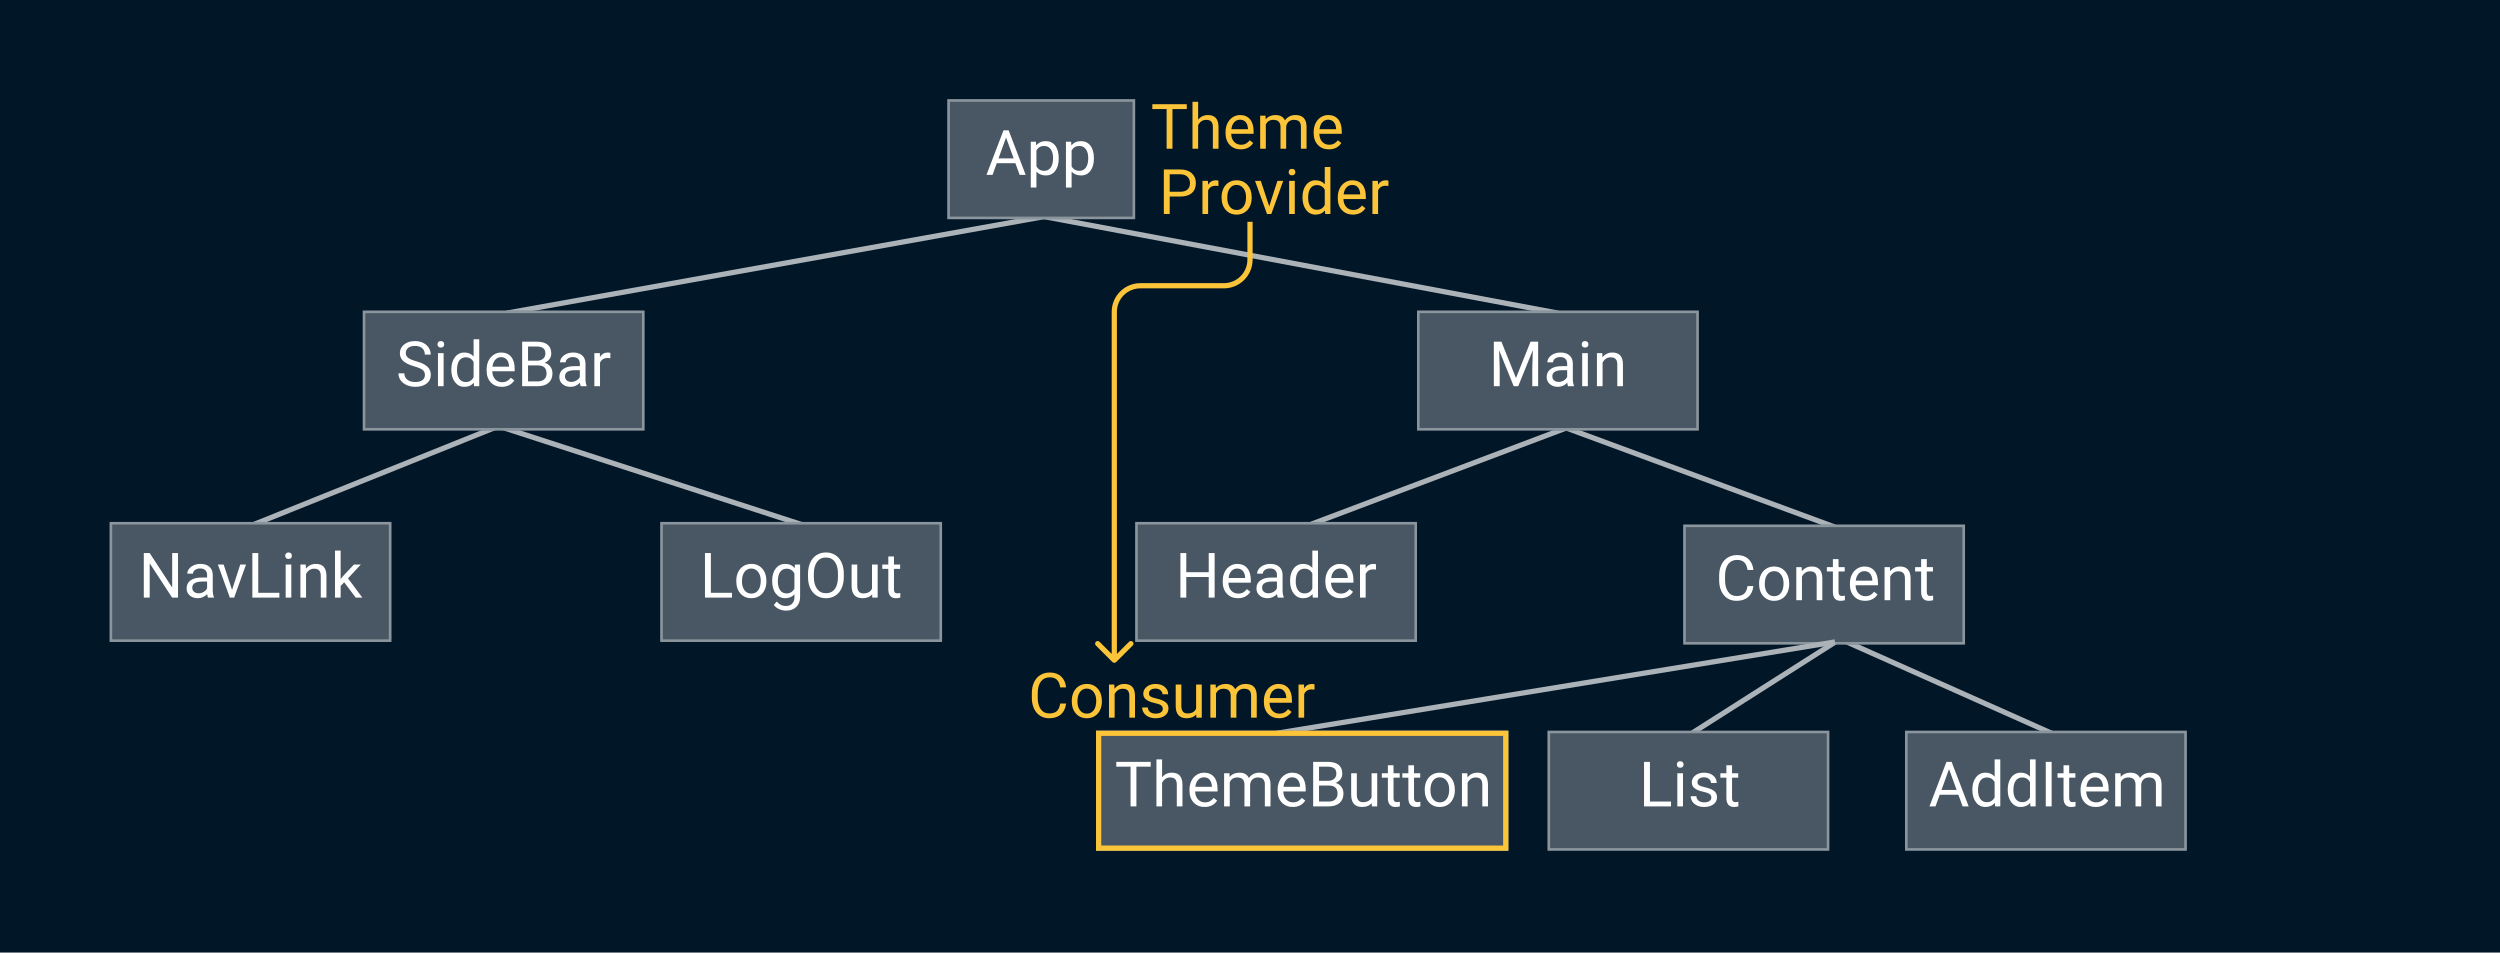
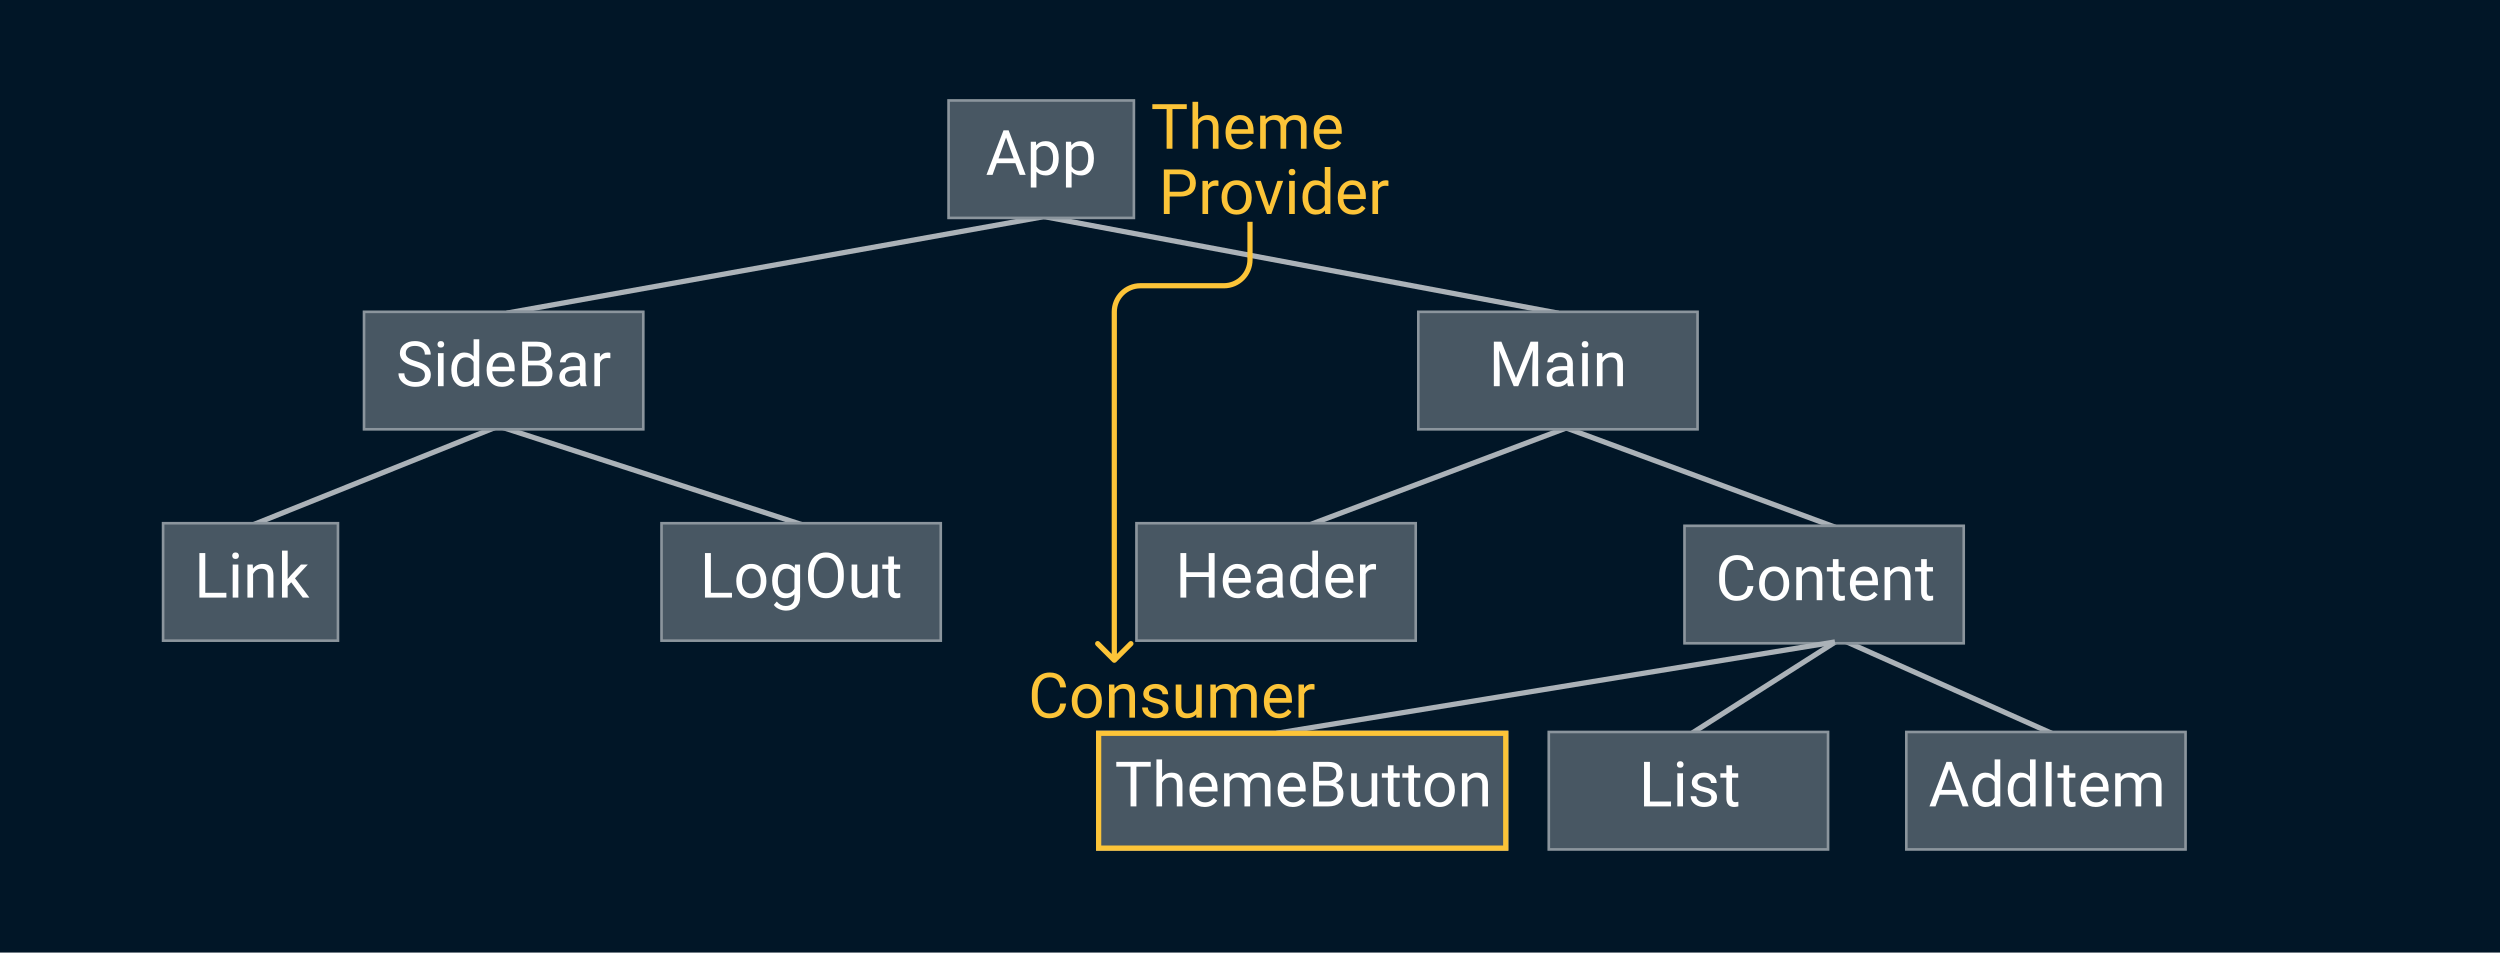
<svg xmlns="http://www.w3.org/2000/svg" width="958" height="365" viewBox="0 0 958 365" fill="none">
  <g clip-path="url(#clip0)">
    <rect width="958" height="365" fill="#011627" />
    <line x1="400.185" y1="83.017" x2="597.185" y2="120.017" stroke="#ABB2B8" stroke-width="2" />
    <line x1="400.177" y1="82.984" x2="194.177" y2="119.984" stroke="#ABB2B8" stroke-width="2" />
    <path d="M190.5 163.5L97.361 200.933" stroke="#ABB2B8" stroke-width="2" />
    <line x1="190.309" y1="163.049" x2="307.309" y2="201.049" stroke="#ABB2B8" stroke-width="2" />
    <line x1="600.353" y1="163.936" x2="441.353" y2="223.936" stroke="#ABB2B8" stroke-width="2" />
    <line x1="600.346" y1="164.062" x2="703.346" y2="202.062" stroke="#ABB2B8" stroke-width="2" />
    <line x1="703.537" y1="245.844" x2="648.537" y2="280.844" stroke="#ABB2B8" stroke-width="2" />
    <line x1="703.407" y1="244.087" x2="786.407" y2="281.087" stroke="#ABB2B8" stroke-width="2" />
    <path d="M363 38H435V84H363V38Z" fill="#485763" />
    <path d="M363.5 38.5H434.5V83.5H363.5V38.5Z" stroke="white" stroke-opacity="0.37" />
    <path d="M389.098 62.547H381.949L380.344 67H378.023L384.539 49.938H386.508L393.035 67H390.727L389.098 62.547ZM382.629 60.695H388.43L385.523 52.715L382.629 60.695ZM405.703 60.801C405.703 62.73 405.262 64.285 404.379 65.465C403.496 66.644 402.301 67.234 400.793 67.234C399.254 67.234 398.043 66.746 397.16 65.769V71.875H394.992V54.32H396.973L397.078 55.727C397.961 54.633 399.188 54.086 400.758 54.086C402.281 54.086 403.484 54.66 404.367 55.809C405.258 56.957 405.703 58.555 405.703 60.602V60.801ZM403.535 60.555C403.535 59.125 403.23 57.996 402.621 57.168C402.012 56.34 401.176 55.926 400.113 55.926C398.801 55.926 397.816 56.508 397.16 57.672V63.73C397.809 64.887 398.801 65.465 400.137 65.465C401.176 65.465 402 65.055 402.609 64.234C403.227 63.406 403.535 62.18 403.535 60.555ZM419.18 60.801C419.18 62.73 418.738 64.285 417.855 65.465C416.973 66.644 415.777 67.234 414.27 67.234C412.73 67.234 411.52 66.746 410.637 65.769V71.875H408.469V54.32H410.449L410.555 55.727C411.438 54.633 412.664 54.086 414.234 54.086C415.758 54.086 416.961 54.66 417.844 55.809C418.734 56.957 419.18 58.555 419.18 60.602V60.801ZM417.012 60.555C417.012 59.125 416.707 57.996 416.098 57.168C415.488 56.34 414.652 55.926 413.59 55.926C412.277 55.926 411.293 56.508 410.637 57.672V63.73C411.285 64.887 412.277 65.465 413.613 65.465C414.652 65.465 415.477 65.055 416.086 64.234C416.703 63.406 417.012 62.18 417.012 60.555Z" fill="white" />
    <path d="M139 119H247V165H139V119Z" fill="#485763" />
    <path d="M139.5 119.5H246.5V164.5H139.5V119.5Z" stroke="white" stroke-opacity="0.37" />
    <path d="M158.758 140.395C156.828 139.84 155.422 139.16 154.539 138.355C153.664 137.543 153.227 136.543 153.227 135.355C153.227 134.012 153.762 132.902 154.832 132.027C155.91 131.145 157.309 130.703 159.027 130.703C160.199 130.703 161.242 130.93 162.156 131.383C163.078 131.836 163.789 132.461 164.289 133.258C164.797 134.055 165.051 134.926 165.051 135.871H162.789C162.789 134.84 162.461 134.031 161.805 133.445C161.148 132.852 160.223 132.555 159.027 132.555C157.918 132.555 157.051 132.801 156.426 133.293C155.809 133.777 155.5 134.453 155.5 135.32C155.5 136.016 155.793 136.605 156.379 137.09C156.973 137.566 157.977 138.004 159.391 138.402C160.812 138.801 161.922 139.242 162.719 139.727C163.523 140.203 164.117 140.762 164.5 141.402C164.891 142.043 165.086 142.797 165.086 143.664C165.086 145.047 164.547 146.156 163.469 146.992C162.391 147.82 160.949 148.234 159.145 148.234C157.973 148.234 156.879 148.012 155.863 147.566C154.848 147.113 154.062 146.496 153.508 145.715C152.961 144.934 152.688 144.047 152.688 143.055H154.949C154.949 144.086 155.328 144.902 156.086 145.504C156.852 146.098 157.871 146.395 159.145 146.395C160.332 146.395 161.242 146.152 161.875 145.668C162.508 145.184 162.824 144.523 162.824 143.688C162.824 142.852 162.531 142.207 161.945 141.754C161.359 141.293 160.297 140.84 158.758 140.395ZM169.996 148H167.828V135.32H169.996V148ZM167.652 131.957C167.652 131.605 167.758 131.309 167.969 131.066C168.188 130.824 168.508 130.703 168.93 130.703C169.352 130.703 169.672 130.824 169.891 131.066C170.109 131.309 170.219 131.605 170.219 131.957C170.219 132.309 170.109 132.602 169.891 132.836C169.672 133.07 169.352 133.188 168.93 133.188C168.508 133.188 168.188 133.07 167.969 132.836C167.758 132.602 167.652 132.309 167.652 131.957ZM172.949 141.555C172.949 139.609 173.41 138.047 174.332 136.867C175.254 135.68 176.461 135.086 177.953 135.086C179.438 135.086 180.613 135.594 181.48 136.609V130H183.648V148H181.656L181.551 146.641C180.684 147.703 179.477 148.234 177.93 148.234C176.461 148.234 175.262 147.633 174.332 146.43C173.41 145.227 172.949 143.656 172.949 141.719V141.555ZM175.117 141.801C175.117 143.238 175.414 144.363 176.008 145.176C176.602 145.988 177.422 146.395 178.469 146.395C179.844 146.395 180.848 145.777 181.48 144.543V138.719C180.832 137.523 179.836 136.926 178.492 136.926C177.43 136.926 176.602 137.336 176.008 138.156C175.414 138.977 175.117 140.191 175.117 141.801ZM192.285 148.234C190.566 148.234 189.168 147.672 188.09 146.547C187.012 145.414 186.473 143.902 186.473 142.012V141.613C186.473 140.355 186.711 139.234 187.188 138.25C187.672 137.258 188.344 136.484 189.203 135.93C190.07 135.367 191.008 135.086 192.016 135.086C193.664 135.086 194.945 135.629 195.859 136.715C196.773 137.801 197.23 139.355 197.23 141.379V142.281H188.641C188.672 143.531 189.035 144.543 189.73 145.316C190.434 146.082 191.324 146.465 192.402 146.465C193.168 146.465 193.816 146.309 194.348 145.996C194.879 145.684 195.344 145.27 195.742 144.754L197.066 145.785C196.004 147.418 194.41 148.234 192.285 148.234ZM192.016 136.867C191.141 136.867 190.406 137.188 189.812 137.828C189.219 138.461 188.852 139.352 188.711 140.5H195.062V140.336C195 139.234 194.703 138.383 194.172 137.781C193.641 137.172 192.922 136.867 192.016 136.867ZM200.09 148V130.938H205.668C207.52 130.938 208.91 131.32 209.84 132.086C210.777 132.852 211.246 133.984 211.246 135.484C211.246 136.281 211.02 136.988 210.566 137.605C210.113 138.215 209.496 138.688 208.715 139.023C209.637 139.281 210.363 139.773 210.895 140.5C211.434 141.219 211.703 142.078 211.703 143.078C211.703 144.609 211.207 145.812 210.215 146.688C209.223 147.562 207.82 148 206.008 148H200.09ZM202.34 140.02V146.16H206.055C207.102 146.16 207.926 145.891 208.527 145.352C209.137 144.805 209.441 144.055 209.441 143.102C209.441 141.047 208.324 140.02 206.09 140.02H202.34ZM202.34 138.215H205.738C206.723 138.215 207.508 137.969 208.094 137.477C208.688 136.984 208.984 136.316 208.984 135.473C208.984 134.535 208.711 133.855 208.164 133.434C207.617 133.004 206.785 132.789 205.668 132.789H202.34V138.215ZM222.531 148C222.406 147.75 222.305 147.305 222.227 146.664C221.219 147.711 220.016 148.234 218.617 148.234C217.367 148.234 216.34 147.883 215.535 147.18C214.738 146.469 214.34 145.57 214.34 144.484C214.34 143.164 214.84 142.141 215.84 141.414C216.848 140.68 218.262 140.312 220.082 140.312H222.191V139.316C222.191 138.559 221.965 137.957 221.512 137.512C221.059 137.059 220.391 136.832 219.508 136.832C218.734 136.832 218.086 137.027 217.562 137.418C217.039 137.809 216.777 138.281 216.777 138.836H214.598C214.598 138.203 214.82 137.594 215.266 137.008C215.719 136.414 216.328 135.945 217.094 135.602C217.867 135.258 218.715 135.086 219.637 135.086C221.098 135.086 222.242 135.453 223.07 136.188C223.898 136.914 224.328 137.918 224.359 139.199V145.035C224.359 146.199 224.508 147.125 224.805 147.812V148H222.531ZM218.934 146.348C219.613 146.348 220.258 146.172 220.867 145.82C221.477 145.469 221.918 145.012 222.191 144.449V141.848H220.492C217.836 141.848 216.508 142.625 216.508 144.18C216.508 144.859 216.734 145.391 217.188 145.773C217.641 146.156 218.223 146.348 218.934 146.348ZM233.887 137.266C233.559 137.211 233.203 137.184 232.82 137.184C231.398 137.184 230.434 137.789 229.926 139V148H227.758V135.32H229.867L229.902 136.785C230.613 135.652 231.621 135.086 232.926 135.086C233.348 135.086 233.668 135.141 233.887 135.25V137.266Z" fill="white" />
    <path d="M543 119H651V165H543V119Z" fill="#485763" />
    <path d="M543.5 119.5H650.5V164.5H543.5V119.5Z" stroke="white" stroke-opacity="0.37" />
    <path d="M575.344 130.938L580.922 144.859L586.5 130.938H589.418V148H587.168V141.355L587.379 134.184L581.777 148H580.055L574.465 134.219L574.688 141.355V148H572.438V130.938H575.344ZM600.879 148C600.754 147.75 600.652 147.305 600.574 146.664C599.566 147.711 598.363 148.234 596.965 148.234C595.715 148.234 594.688 147.883 593.883 147.18C593.086 146.469 592.688 145.57 592.688 144.484C592.688 143.164 593.188 142.141 594.188 141.414C595.195 140.68 596.609 140.312 598.43 140.312H600.539V139.316C600.539 138.559 600.312 137.957 599.859 137.512C599.406 137.059 598.738 136.832 597.855 136.832C597.082 136.832 596.434 137.027 595.91 137.418C595.387 137.809 595.125 138.281 595.125 138.836H592.945C592.945 138.203 593.168 137.594 593.613 137.008C594.066 136.414 594.676 135.945 595.441 135.602C596.215 135.258 597.062 135.086 597.984 135.086C599.445 135.086 600.59 135.453 601.418 136.188C602.246 136.914 602.676 137.918 602.707 139.199V145.035C602.707 146.199 602.855 147.125 603.152 147.812V148H600.879ZM597.281 146.348C597.961 146.348 598.605 146.172 599.215 145.82C599.824 145.469 600.266 145.012 600.539 144.449V141.848H598.84C596.184 141.848 594.855 142.625 594.855 144.18C594.855 144.859 595.082 145.391 595.535 145.773C595.988 146.156 596.57 146.348 597.281 146.348ZM608.461 148H606.293V135.32H608.461V148ZM606.117 131.957C606.117 131.605 606.223 131.309 606.434 131.066C606.652 130.824 606.973 130.703 607.395 130.703C607.816 130.703 608.137 130.824 608.355 131.066C608.574 131.309 608.684 131.605 608.684 131.957C608.684 132.309 608.574 132.602 608.355 132.836C608.137 133.07 607.816 133.188 607.395 133.188C606.973 133.188 606.652 133.07 606.434 132.836C606.223 132.602 606.117 132.309 606.117 131.957ZM613.992 135.32L614.062 136.914C615.031 135.695 616.297 135.086 617.859 135.086C620.539 135.086 621.891 136.598 621.914 139.621V148H619.746V139.609C619.738 138.695 619.527 138.02 619.113 137.582C618.707 137.145 618.07 136.926 617.203 136.926C616.5 136.926 615.883 137.113 615.352 137.488C614.82 137.863 614.406 138.355 614.109 138.965V148H611.941V135.32H613.992Z" fill="white" />
-     <path d="M42 200H150V246H42V200Z" fill="#485763" />
-     <path d="M42.5 200.5H149.5V245.5H42.5V200.5Z" stroke="white" stroke-opacity="0.37" />
-     <path d="M68.215 229H65.953L57.363 215.852V229H55.102V211.938H57.363L65.977 225.145V211.938H68.215V229ZM79.699 229C79.574 228.75 79.473 228.305 79.394 227.664C78.387 228.711 77.184 229.234 75.785 229.234C74.535 229.234 73.508 228.883 72.703 228.18C71.906 227.469 71.508 226.57 71.508 225.484C71.508 224.164 72.008 223.141 73.008 222.414C74.016 221.68 75.43 221.312 77.25 221.312H79.359V220.316C79.359 219.559 79.133 218.957 78.68 218.512C78.227 218.059 77.559 217.832 76.676 217.832C75.902 217.832 75.254 218.027 74.731 218.418C74.207 218.809 73.945 219.281 73.945 219.836H71.766C71.766 219.203 71.988 218.594 72.434 218.008C72.887 217.414 73.496 216.945 74.262 216.602C75.035 216.258 75.883 216.086 76.805 216.086C78.266 216.086 79.41 216.453 80.238 217.188C81.066 217.914 81.496 218.918 81.527 220.199V226.035C81.527 227.199 81.676 228.125 81.973 228.812V229H79.699ZM76.102 227.348C76.781 227.348 77.426 227.172 78.035 226.82C78.644 226.469 79.086 226.012 79.359 225.449V222.848H77.66C75.004 222.848 73.676 223.625 73.676 225.18C73.676 225.859 73.902 226.391 74.356 226.773C74.809 227.156 75.391 227.348 76.102 227.348ZM88.922 226.059L92.062 216.32H94.277L89.731 229H88.078L83.484 216.32H85.699L88.922 226.059ZM98.965 227.16H107.051V229H96.703V211.938H98.965V227.16ZM111.633 229H109.465V216.32H111.633V229ZM109.289 212.957C109.289 212.605 109.395 212.309 109.605 212.066C109.824 211.824 110.145 211.703 110.566 211.703C110.988 211.703 111.309 211.824 111.527 212.066C111.746 212.309 111.855 212.605 111.855 212.957C111.855 213.309 111.746 213.602 111.527 213.836C111.309 214.07 110.988 214.188 110.566 214.188C110.145 214.188 109.824 214.07 109.605 213.836C109.395 213.602 109.289 213.309 109.289 212.957ZM117.164 216.32L117.234 217.914C118.203 216.695 119.469 216.086 121.031 216.086C123.711 216.086 125.062 217.598 125.086 220.621V229H122.918V220.609C122.91 219.695 122.699 219.02 122.285 218.582C121.879 218.145 121.242 217.926 120.375 217.926C119.672 217.926 119.055 218.113 118.523 218.488C117.992 218.863 117.578 219.355 117.281 219.965V229H115.113V216.32H117.164ZM131.895 223.129L130.535 224.547V229H128.367V211H130.535V221.887L131.695 220.492L135.645 216.32H138.281L133.348 221.617L138.855 229H136.312L131.895 223.129Z" fill="white" />
+     <path d="M62 200H130V246H62V200Z" fill="#485763" />
+     <path d="M62.5 200.5H129.5V245.5H62.5V200.5Z" stroke="white" stroke-opacity="0.37" />
+     <path d="M78.664 227.16H86.75V229H76.402V211.938H78.664V227.16ZM91.332 229H89.164V216.32H91.332V229ZM88.988 212.957C88.988 212.605 89.094 212.309 89.305 212.066C89.523 211.824 89.844 211.703 90.266 211.703C90.688 211.703 91.008 211.824 91.227 212.066C91.445 212.309 91.555 212.605 91.555 212.957C91.555 213.309 91.445 213.602 91.227 213.836C91.008 214.07 90.688 214.188 90.266 214.188C89.844 214.188 89.523 214.07 89.305 213.836C89.094 213.602 88.988 213.309 88.988 212.957ZM96.863 216.32L96.934 217.914C97.902 216.695 99.168 216.086 100.73 216.086C103.41 216.086 104.762 217.598 104.785 220.621V229H102.617V220.609C102.609 219.695 102.398 219.02 101.984 218.582C101.578 218.145 100.941 217.926 100.074 217.926C99.371 217.926 98.754 218.113 98.223 218.488C97.691 218.863 97.277 219.355 96.981 219.965V229H94.812V216.32H96.863ZM111.594 223.129L110.234 224.547V229H108.066V211H110.234V221.887L111.395 220.492L115.344 216.32H117.98L113.047 221.617L118.555 229H116.012L111.594 223.129Z" fill="white" />
    <path d="M253 200H361V246H253V200Z" fill="#485763" />
    <path d="M253.5 200.5H360.5V245.5H253.5V200.5Z" stroke="white" stroke-opacity="0.37" />
    <path d="M272.406 227.16H280.492V229H270.145V211.938H272.406V227.16ZM282.145 222.543C282.145 221.301 282.387 220.184 282.871 219.191C283.363 218.199 284.043 217.434 284.91 216.895C285.785 216.355 286.781 216.086 287.898 216.086C289.625 216.086 291.02 216.684 292.082 217.879C293.152 219.074 293.688 220.664 293.688 222.648V222.801C293.688 224.035 293.449 225.145 292.973 226.129C292.504 227.105 291.828 227.867 290.945 228.414C290.07 228.961 289.062 229.234 287.922 229.234C286.203 229.234 284.809 228.637 283.738 227.441C282.676 226.246 282.145 224.664 282.145 222.695V222.543ZM284.324 222.801C284.324 224.207 284.648 225.336 285.297 226.188C285.953 227.039 286.828 227.465 287.922 227.465C289.023 227.465 289.898 227.035 290.547 226.176C291.195 225.309 291.52 224.098 291.52 222.543C291.52 221.152 291.188 220.027 290.523 219.168C289.867 218.301 288.992 217.867 287.898 217.867C286.828 217.867 285.965 218.293 285.309 219.145C284.652 219.996 284.324 221.215 284.324 222.801ZM295.891 222.555C295.891 220.578 296.348 219.008 297.262 217.844C298.176 216.672 299.387 216.086 300.895 216.086C302.441 216.086 303.648 216.633 304.516 217.727L304.621 216.32H306.602V228.695C306.602 230.336 306.113 231.629 305.137 232.574C304.168 233.52 302.863 233.992 301.223 233.992C300.309 233.992 299.414 233.797 298.539 233.406C297.664 233.016 296.996 232.48 296.535 231.801L297.66 230.5C298.59 231.648 299.727 232.223 301.07 232.223C302.125 232.223 302.945 231.926 303.531 231.332C304.125 230.738 304.422 229.902 304.422 228.824V227.734C303.555 228.734 302.371 229.234 300.871 229.234C299.387 229.234 298.184 228.637 297.262 227.441C296.348 226.246 295.891 224.617 295.891 222.555ZM298.07 222.801C298.07 224.23 298.363 225.355 298.949 226.176C299.535 226.988 300.355 227.395 301.41 227.395C302.777 227.395 303.781 226.773 304.422 225.531V219.742C303.758 218.531 302.762 217.926 301.434 217.926C300.379 217.926 299.555 218.336 298.961 219.156C298.367 219.977 298.07 221.191 298.07 222.801ZM323.348 221.02C323.348 222.691 323.066 224.152 322.504 225.402C321.941 226.645 321.145 227.594 320.113 228.25C319.082 228.906 317.879 229.234 316.504 229.234C315.16 229.234 313.969 228.906 312.93 228.25C311.891 227.586 311.082 226.645 310.504 225.426C309.934 224.199 309.641 222.781 309.625 221.172V219.941C309.625 218.301 309.91 216.852 310.48 215.594C311.051 214.336 311.855 213.375 312.895 212.711C313.941 212.039 315.137 211.703 316.48 211.703C317.848 211.703 319.051 212.035 320.09 212.699C321.137 213.355 321.941 214.312 322.504 215.57C323.066 216.82 323.348 218.277 323.348 219.941V221.02ZM321.109 219.918C321.109 217.895 320.703 216.344 319.891 215.266C319.078 214.18 317.941 213.637 316.48 213.637C315.059 213.637 313.938 214.18 313.117 215.266C312.305 216.344 311.887 217.844 311.863 219.766V221.02C311.863 222.98 312.273 224.523 313.094 225.648C313.922 226.766 315.059 227.324 316.504 227.324C317.957 227.324 319.082 226.797 319.879 225.742C320.676 224.68 321.086 223.16 321.109 221.184V219.918ZM334.211 227.746C333.367 228.738 332.129 229.234 330.496 229.234C329.145 229.234 328.113 228.844 327.402 228.062C326.699 227.273 326.344 226.109 326.336 224.57V216.32H328.504V224.512C328.504 226.434 329.285 227.395 330.848 227.395C332.504 227.395 333.605 226.777 334.152 225.543V216.32H336.32V229H334.258L334.211 227.746ZM342.566 213.25V216.32H344.934V217.996H342.566V225.859C342.566 226.367 342.672 226.75 342.883 227.008C343.094 227.258 343.453 227.383 343.961 227.383C344.211 227.383 344.555 227.336 344.992 227.242V229C344.422 229.156 343.867 229.234 343.328 229.234C342.359 229.234 341.629 228.941 341.137 228.355C340.645 227.77 340.398 226.938 340.398 225.859V217.996H338.09V216.32H340.398V213.25H342.566Z" fill="white" />
    <path d="M435 200H543V246H435V200Z" fill="#485763" />
    <path d="M435.5 200.5H542.5V245.5H435.5V200.5Z" stroke="white" stroke-opacity="0.37" />
    <path d="M465.445 229H463.184V221.113H454.582V229H452.332V211.938H454.582V219.273H463.184V211.938H465.445V229ZM474.363 229.234C472.645 229.234 471.246 228.672 470.168 227.547C469.09 226.414 468.551 224.902 468.551 223.012V222.613C468.551 221.355 468.789 220.234 469.266 219.25C469.75 218.258 470.422 217.484 471.281 216.93C472.148 216.367 473.086 216.086 474.094 216.086C475.742 216.086 477.023 216.629 477.938 217.715C478.852 218.801 479.309 220.355 479.309 222.379V223.281H470.719C470.75 224.531 471.113 225.543 471.809 226.316C472.512 227.082 473.402 227.465 474.48 227.465C475.246 227.465 475.895 227.309 476.426 226.996C476.957 226.684 477.422 226.27 477.82 225.754L479.145 226.785C478.082 228.418 476.488 229.234 474.363 229.234ZM474.094 217.867C473.219 217.867 472.484 218.188 471.891 218.828C471.297 219.461 470.93 220.352 470.789 221.5H477.141V221.336C477.078 220.234 476.781 219.383 476.25 218.781C475.719 218.172 475 217.867 474.094 217.867ZM489.656 229C489.531 228.75 489.43 228.305 489.352 227.664C488.344 228.711 487.141 229.234 485.742 229.234C484.492 229.234 483.465 228.883 482.66 228.18C481.863 227.469 481.465 226.57 481.465 225.484C481.465 224.164 481.965 223.141 482.965 222.414C483.973 221.68 485.387 221.312 487.207 221.312H489.316V220.316C489.316 219.559 489.09 218.957 488.637 218.512C488.184 218.059 487.516 217.832 486.633 217.832C485.859 217.832 485.211 218.027 484.688 218.418C484.164 218.809 483.902 219.281 483.902 219.836H481.723C481.723 219.203 481.945 218.594 482.391 218.008C482.844 217.414 483.453 216.945 484.219 216.602C484.992 216.258 485.84 216.086 486.762 216.086C488.223 216.086 489.367 216.453 490.195 217.188C491.023 217.914 491.453 218.918 491.484 220.199V226.035C491.484 227.199 491.633 228.125 491.93 228.812V229H489.656ZM486.059 227.348C486.738 227.348 487.383 227.172 487.992 226.82C488.602 226.469 489.043 226.012 489.316 225.449V222.848H487.617C484.961 222.848 483.633 223.625 483.633 225.18C483.633 225.859 483.859 226.391 484.312 226.773C484.766 227.156 485.348 227.348 486.059 227.348ZM494.355 222.555C494.355 220.609 494.816 219.047 495.738 217.867C496.66 216.68 497.867 216.086 499.359 216.086C500.844 216.086 502.02 216.594 502.887 217.609V211H505.055V229H503.062L502.957 227.641C502.09 228.703 500.883 229.234 499.336 229.234C497.867 229.234 496.668 228.633 495.738 227.43C494.816 226.227 494.355 224.656 494.355 222.719V222.555ZM496.523 222.801C496.523 224.238 496.82 225.363 497.414 226.176C498.008 226.988 498.828 227.395 499.875 227.395C501.25 227.395 502.254 226.777 502.887 225.543V219.719C502.238 218.523 501.242 217.926 499.898 217.926C498.836 217.926 498.008 218.336 497.414 219.156C496.82 219.977 496.523 221.191 496.523 222.801ZM513.691 229.234C511.973 229.234 510.574 228.672 509.496 227.547C508.418 226.414 507.879 224.902 507.879 223.012V222.613C507.879 221.355 508.117 220.234 508.594 219.25C509.078 218.258 509.75 217.484 510.609 216.93C511.477 216.367 512.414 216.086 513.422 216.086C515.07 216.086 516.352 216.629 517.266 217.715C518.18 218.801 518.637 220.355 518.637 222.379V223.281H510.047C510.078 224.531 510.441 225.543 511.137 226.316C511.84 227.082 512.73 227.465 513.809 227.465C514.574 227.465 515.223 227.309 515.754 226.996C516.285 226.684 516.75 226.27 517.148 225.754L518.473 226.785C517.41 228.418 515.816 229.234 513.691 229.234ZM513.422 217.867C512.547 217.867 511.812 218.188 511.219 218.828C510.625 219.461 510.258 220.352 510.117 221.5H516.469V221.336C516.406 220.234 516.109 219.383 515.578 218.781C515.047 218.172 514.328 217.867 513.422 217.867ZM527.285 218.266C526.957 218.211 526.602 218.184 526.219 218.184C524.797 218.184 523.832 218.789 523.324 220V229H521.156V216.32H523.266L523.301 217.785C524.012 216.652 525.02 216.086 526.324 216.086C526.746 216.086 527.066 216.141 527.285 216.25V218.266Z" fill="white" />
    <path d="M645 201H753V247H645V201Z" fill="#485763" />
    <path d="M645.5 201.5H752.5V246.5H645.5V201.5Z" stroke="white" stroke-opacity="0.37" />
    <path d="M671.914 224.586C671.703 226.391 671.035 227.785 669.91 228.77C668.793 229.746 667.305 230.234 665.445 230.234C663.43 230.234 661.812 229.512 660.594 228.066C659.383 226.621 658.777 224.688 658.777 222.266V220.625C658.777 219.039 659.059 217.645 659.621 216.441C660.191 215.238 660.996 214.316 662.035 213.676C663.074 213.027 664.277 212.703 665.645 212.703C667.457 212.703 668.91 213.211 670.004 214.227C671.098 215.234 671.734 216.633 671.914 218.422H669.652C669.457 217.062 669.031 216.078 668.375 215.469C667.727 214.859 666.816 214.555 665.645 214.555C664.207 214.555 663.078 215.086 662.258 216.148C661.445 217.211 661.039 218.723 661.039 220.684V222.336C661.039 224.188 661.426 225.66 662.199 226.754C662.973 227.848 664.055 228.395 665.445 228.395C666.695 228.395 667.652 228.113 668.316 227.551C668.988 226.98 669.434 225.992 669.652 224.586H671.914ZM674.082 223.543C674.082 222.301 674.324 221.184 674.809 220.191C675.301 219.199 675.98 218.434 676.848 217.895C677.723 217.355 678.719 217.086 679.836 217.086C681.562 217.086 682.957 217.684 684.02 218.879C685.09 220.074 685.625 221.664 685.625 223.648V223.801C685.625 225.035 685.387 226.145 684.91 227.129C684.441 228.105 683.766 228.867 682.883 229.414C682.008 229.961 681 230.234 679.859 230.234C678.141 230.234 676.746 229.637 675.676 228.441C674.613 227.246 674.082 225.664 674.082 223.695V223.543ZM676.262 223.801C676.262 225.207 676.586 226.336 677.234 227.188C677.891 228.039 678.766 228.465 679.859 228.465C680.961 228.465 681.836 228.035 682.484 227.176C683.133 226.309 683.457 225.098 683.457 223.543C683.457 222.152 683.125 221.027 682.461 220.168C681.805 219.301 680.93 218.867 679.836 218.867C678.766 218.867 677.902 219.293 677.246 220.145C676.59 220.996 676.262 222.215 676.262 223.801ZM690.395 217.32L690.465 218.914C691.434 217.695 692.699 217.086 694.262 217.086C696.941 217.086 698.293 218.598 698.316 221.621V230H696.148V221.609C696.141 220.695 695.93 220.02 695.516 219.582C695.109 219.145 694.473 218.926 693.605 218.926C692.902 218.926 692.285 219.113 691.754 219.488C691.223 219.863 690.809 220.355 690.512 220.965V230H688.344V217.32H690.395ZM704.527 214.25V217.32H706.895V218.996H704.527V226.859C704.527 227.367 704.633 227.75 704.844 228.008C705.055 228.258 705.414 228.383 705.922 228.383C706.172 228.383 706.516 228.336 706.953 228.242V230C706.383 230.156 705.828 230.234 705.289 230.234C704.32 230.234 703.59 229.941 703.098 229.355C702.605 228.77 702.359 227.938 702.359 226.859V218.996H700.051V217.32H702.359V214.25H704.527ZM714.699 230.234C712.98 230.234 711.582 229.672 710.504 228.547C709.426 227.414 708.887 225.902 708.887 224.012V223.613C708.887 222.355 709.125 221.234 709.602 220.25C710.086 219.258 710.758 218.484 711.617 217.93C712.484 217.367 713.422 217.086 714.43 217.086C716.078 217.086 717.359 217.629 718.273 218.715C719.188 219.801 719.645 221.355 719.645 223.379V224.281H711.055C711.086 225.531 711.449 226.543 712.145 227.316C712.848 228.082 713.738 228.465 714.816 228.465C715.582 228.465 716.23 228.309 716.762 227.996C717.293 227.684 717.758 227.27 718.156 226.754L719.48 227.785C718.418 229.418 716.824 230.234 714.699 230.234ZM714.43 218.867C713.555 218.867 712.82 219.188 712.227 219.828C711.633 220.461 711.266 221.352 711.125 222.5H717.477V222.336C717.414 221.234 717.117 220.383 716.586 219.781C716.055 219.172 715.336 218.867 714.43 218.867ZM724.215 217.32L724.285 218.914C725.254 217.695 726.52 217.086 728.082 217.086C730.762 217.086 732.113 218.598 732.137 221.621V230H729.969V221.609C729.961 220.695 729.75 220.02 729.336 219.582C728.93 219.145 728.293 218.926 727.426 218.926C726.723 218.926 726.105 219.113 725.574 219.488C725.043 219.863 724.629 220.355 724.332 220.965V230H722.164V217.32H724.215ZM738.348 214.25V217.32H740.715V218.996H738.348V226.859C738.348 227.367 738.453 227.75 738.664 228.008C738.875 228.258 739.234 228.383 739.742 228.383C739.992 228.383 740.336 228.336 740.773 228.242V230C740.203 230.156 739.648 230.234 739.109 230.234C738.141 230.234 737.41 229.941 736.918 229.355C736.426 228.77 736.18 227.938 736.18 226.859V218.996H733.871V217.32H736.18V214.25H738.348Z" fill="white" />
    <path d="M593 280H701V326H593V280Z" fill="#485763" />
    <path d="M593.5 280.5H700.5V325.5H593.5V280.5Z" stroke="white" stroke-opacity="0.37" />
    <path d="M632.254 307.16H640.34V309H629.992V291.938H632.254V307.16ZM644.922 309H642.754V296.32H644.922V309ZM642.578 292.957C642.578 292.605 642.684 292.309 642.895 292.066C643.113 291.824 643.434 291.703 643.855 291.703C644.277 291.703 644.598 291.824 644.816 292.066C645.035 292.309 645.145 292.605 645.145 292.957C645.145 293.309 645.035 293.602 644.816 293.836C644.598 294.07 644.277 294.188 643.855 294.188C643.434 294.188 643.113 294.07 642.895 293.836C642.684 293.602 642.578 293.309 642.578 292.957ZM655.785 305.637C655.785 305.051 655.562 304.598 655.117 304.277C654.68 303.949 653.91 303.668 652.809 303.434C651.715 303.199 650.844 302.918 650.195 302.59C649.555 302.262 649.078 301.871 648.766 301.418C648.461 300.965 648.309 300.426 648.309 299.801C648.309 298.762 648.746 297.883 649.621 297.164C650.504 296.445 651.629 296.086 652.996 296.086C654.434 296.086 655.598 296.457 656.488 297.199C657.387 297.941 657.836 298.891 657.836 300.047H655.656C655.656 299.453 655.402 298.941 654.895 298.512C654.395 298.082 653.762 297.867 652.996 297.867C652.207 297.867 651.59 298.039 651.145 298.383C650.699 298.727 650.477 299.176 650.477 299.73C650.477 300.254 650.684 300.648 651.098 300.914C651.512 301.18 652.258 301.434 653.336 301.676C654.422 301.918 655.301 302.207 655.973 302.543C656.645 302.879 657.141 303.285 657.461 303.762C657.789 304.23 657.953 304.805 657.953 305.484C657.953 306.617 657.5 307.527 656.594 308.215C655.688 308.895 654.512 309.234 653.066 309.234C652.051 309.234 651.152 309.055 650.371 308.695C649.59 308.336 648.977 307.836 648.531 307.195C648.094 306.547 647.875 305.848 647.875 305.098H650.043C650.082 305.824 650.371 306.402 650.91 306.832C651.457 307.254 652.176 307.465 653.066 307.465C653.887 307.465 654.543 307.301 655.035 306.973C655.535 306.637 655.785 306.191 655.785 305.637ZM663.719 293.25V296.32H666.086V297.996H663.719V305.859C663.719 306.367 663.824 306.75 664.035 307.008C664.246 307.258 664.605 307.383 665.113 307.383C665.363 307.383 665.707 307.336 666.145 307.242V309C665.574 309.156 665.02 309.234 664.48 309.234C663.512 309.234 662.781 308.941 662.289 308.355C661.797 307.77 661.551 306.938 661.551 305.859V297.996H659.242V296.32H661.551V293.25H663.719Z" fill="white" />
    <path d="M730 280H838V326H730V280Z" fill="#485763" />
    <path d="M730.5 280.5H837.5V325.5H730.5V280.5Z" stroke="white" stroke-opacity="0.37" />
    <path d="M750.445 304.547H743.297L741.691 309H739.371L745.887 291.938H747.855L754.383 309H752.074L750.445 304.547ZM743.977 302.695H749.777L746.871 294.715L743.977 302.695ZM755.812 302.555C755.812 300.609 756.273 299.047 757.195 297.867C758.117 296.68 759.324 296.086 760.816 296.086C762.301 296.086 763.477 296.594 764.344 297.609V291H766.512V309H764.52L764.414 307.641C763.547 308.703 762.34 309.234 760.793 309.234C759.324 309.234 758.125 308.633 757.195 307.43C756.273 306.227 755.812 304.656 755.812 302.719V302.555ZM757.98 302.801C757.98 304.238 758.277 305.363 758.871 306.176C759.465 306.988 760.285 307.395 761.332 307.395C762.707 307.395 763.711 306.777 764.344 305.543V299.719C763.695 298.523 762.699 297.926 761.355 297.926C760.293 297.926 759.465 298.336 758.871 299.156C758.277 299.977 757.98 301.191 757.98 302.801ZM769.359 302.555C769.359 300.609 769.82 299.047 770.742 297.867C771.664 296.68 772.871 296.086 774.363 296.086C775.848 296.086 777.023 296.594 777.891 297.609V291H780.059V309H778.066L777.961 307.641C777.094 308.703 775.887 309.234 774.34 309.234C772.871 309.234 771.672 308.633 770.742 307.43C769.82 306.227 769.359 304.656 769.359 302.719V302.555ZM771.527 302.801C771.527 304.238 771.824 305.363 772.418 306.176C773.012 306.988 773.832 307.395 774.879 307.395C776.254 307.395 777.258 306.777 777.891 305.543V299.719C777.242 298.523 776.246 297.926 774.902 297.926C773.84 297.926 773.012 298.336 772.418 299.156C771.824 299.977 771.527 301.191 771.527 302.801ZM786.188 309H783.938V291.938H786.188V309ZM792.914 293.25V296.32H795.281V297.996H792.914V305.859C792.914 306.367 793.02 306.75 793.23 307.008C793.441 307.258 793.801 307.383 794.309 307.383C794.559 307.383 794.902 307.336 795.34 307.242V309C794.77 309.156 794.215 309.234 793.676 309.234C792.707 309.234 791.977 308.941 791.484 308.355C790.992 307.77 790.746 306.938 790.746 305.859V297.996H788.438V296.32H790.746V293.25H792.914ZM803.086 309.234C801.367 309.234 799.969 308.672 798.891 307.547C797.812 306.414 797.273 304.902 797.273 303.012V302.613C797.273 301.355 797.512 300.234 797.988 299.25C798.473 298.258 799.145 297.484 800.004 296.93C800.871 296.367 801.809 296.086 802.816 296.086C804.465 296.086 805.746 296.629 806.66 297.715C807.574 298.801 808.031 300.355 808.031 302.379V303.281H799.441C799.473 304.531 799.836 305.543 800.531 306.316C801.234 307.082 802.125 307.465 803.203 307.465C803.969 307.465 804.617 307.309 805.148 306.996C805.68 306.684 806.145 306.27 806.543 305.754L807.867 306.785C806.805 308.418 805.211 309.234 803.086 309.234ZM802.816 297.867C801.941 297.867 801.207 298.188 800.613 298.828C800.02 299.461 799.652 300.352 799.512 301.5H805.863V301.336C805.801 300.234 805.504 299.383 804.973 298.781C804.441 298.172 803.723 297.867 802.816 297.867ZM812.59 296.32L812.648 297.727C813.578 296.633 814.832 296.086 816.41 296.086C818.184 296.086 819.391 296.766 820.031 298.125C820.453 297.516 821 297.023 821.672 296.648C822.352 296.273 823.152 296.086 824.074 296.086C826.855 296.086 828.27 297.559 828.316 300.504V309H826.148V300.633C826.148 299.727 825.941 299.051 825.527 298.605C825.113 298.152 824.418 297.926 823.441 297.926C822.637 297.926 821.969 298.168 821.438 298.652C820.906 299.129 820.598 299.773 820.512 300.586V309H818.332V300.691C818.332 298.848 817.43 297.926 815.625 297.926C814.203 297.926 813.23 298.531 812.707 299.742V309H810.539V296.32H812.59Z" fill="white" />
    <path d="M454.77 41.789H449.285V57H447.047V41.789H441.574V39.938H454.77V41.789ZM459.129 45.855C460.09 44.676 461.34 44.086 462.879 44.086C465.559 44.086 466.91 45.598 466.934 48.621V57H464.766V48.609C464.758 47.695 464.547 47.02 464.133 46.582C463.727 46.145 463.09 45.926 462.223 45.926C461.52 45.926 460.902 46.113 460.371 46.488C459.84 46.863 459.426 47.355 459.129 47.965V57H456.961V39H459.129V45.855ZM475.441 57.234C473.723 57.234 472.324 56.672 471.246 55.547C470.168 54.414 469.629 52.902 469.629 51.012V50.613C469.629 49.355 469.867 48.234 470.344 47.25C470.828 46.258 471.5 45.484 472.359 44.93C473.227 44.367 474.164 44.086 475.172 44.086C476.82 44.086 478.102 44.629 479.016 45.715C479.93 46.801 480.387 48.355 480.387 50.379V51.281H471.797C471.828 52.531 472.191 53.543 472.887 54.316C473.59 55.082 474.48 55.465 475.559 55.465C476.324 55.465 476.973 55.309 477.504 54.996C478.035 54.684 478.5 54.27 478.898 53.754L480.223 54.785C479.16 56.418 477.566 57.234 475.441 57.234ZM475.172 45.867C474.297 45.867 473.562 46.188 472.969 46.828C472.375 47.461 472.008 48.352 471.867 49.5H478.219V49.336C478.156 48.234 477.859 47.383 477.328 46.781C476.797 46.172 476.078 45.867 475.172 45.867ZM484.945 44.32L485.004 45.727C485.934 44.633 487.188 44.086 488.766 44.086C490.539 44.086 491.746 44.766 492.387 46.125C492.809 45.516 493.355 45.023 494.027 44.648C494.707 44.273 495.508 44.086 496.43 44.086C499.211 44.086 500.625 45.559 500.672 48.504V57H498.504V48.633C498.504 47.727 498.297 47.051 497.883 46.605C497.469 46.152 496.773 45.926 495.797 45.926C494.992 45.926 494.324 46.168 493.793 46.652C493.262 47.129 492.953 47.773 492.867 48.586V57H490.688V48.691C490.688 46.848 489.785 45.926 487.98 45.926C486.559 45.926 485.586 46.531 485.062 47.742V57H482.895V44.32H484.945ZM509.215 57.234C507.496 57.234 506.098 56.672 505.02 55.547C503.941 54.414 503.402 52.902 503.402 51.012V50.613C503.402 49.355 503.641 48.234 504.117 47.25C504.602 46.258 505.273 45.484 506.133 44.93C507 44.367 507.938 44.086 508.945 44.086C510.594 44.086 511.875 44.629 512.789 45.715C513.703 46.801 514.16 48.355 514.16 50.379V51.281H505.57C505.602 52.531 505.965 53.543 506.66 54.316C507.363 55.082 508.254 55.465 509.332 55.465C510.098 55.465 510.746 55.309 511.277 54.996C511.809 54.684 512.273 54.27 512.672 53.754L513.996 54.785C512.934 56.418 511.34 57.234 509.215 57.234ZM508.945 45.867C508.07 45.867 507.336 46.188 506.742 46.828C506.148 47.461 505.781 48.352 505.641 49.5H511.992V49.336C511.93 48.234 511.633 47.383 511.102 46.781C510.57 46.172 509.852 45.867 508.945 45.867Z" fill="#FCC438" />
    <line x1="703.161" y1="245.987" x2="489.161" y2="280.987" stroke="#ABB2B8" stroke-width="2" />
    <path d="M420 280H578V326H420V280Z" fill="#485763" />
    <path d="M420.5 280.5H577.5V325.5H420.5V280.5Z" stroke="white" stroke-opacity="0.37" />
    <path d="M421 281H577V325H421V281Z" stroke="#FCC438" stroke-width="2" />
    <path d="M440.953 293.789H435.469V309H433.23V293.789H427.758V291.938H440.953V293.789ZM445.312 297.855C446.273 296.676 447.523 296.086 449.062 296.086C451.742 296.086 453.094 297.598 453.117 300.621V309H450.949V300.609C450.941 299.695 450.73 299.02 450.316 298.582C449.91 298.145 449.273 297.926 448.406 297.926C447.703 297.926 447.086 298.113 446.555 298.488C446.023 298.863 445.609 299.355 445.312 299.965V309H443.145V291H445.312V297.855ZM461.625 309.234C459.906 309.234 458.508 308.672 457.43 307.547C456.352 306.414 455.812 304.902 455.812 303.012V302.613C455.812 301.355 456.051 300.234 456.527 299.25C457.012 298.258 457.684 297.484 458.543 296.93C459.41 296.367 460.348 296.086 461.355 296.086C463.004 296.086 464.285 296.629 465.199 297.715C466.113 298.801 466.57 300.355 466.57 302.379V303.281H457.98C458.012 304.531 458.375 305.543 459.07 306.316C459.773 307.082 460.664 307.465 461.742 307.465C462.508 307.465 463.156 307.309 463.688 306.996C464.219 306.684 464.684 306.27 465.082 305.754L466.406 306.785C465.344 308.418 463.75 309.234 461.625 309.234ZM461.355 297.867C460.48 297.867 459.746 298.188 459.152 298.828C458.559 299.461 458.191 300.352 458.051 301.5H464.402V301.336C464.34 300.234 464.043 299.383 463.512 298.781C462.98 298.172 462.262 297.867 461.355 297.867ZM471.129 296.32L471.188 297.727C472.117 296.633 473.371 296.086 474.949 296.086C476.723 296.086 477.93 296.766 478.57 298.125C478.992 297.516 479.539 297.023 480.211 296.648C480.891 296.273 481.691 296.086 482.613 296.086C485.395 296.086 486.809 297.559 486.855 300.504V309H484.688V300.633C484.688 299.727 484.48 299.051 484.066 298.605C483.652 298.152 482.957 297.926 481.98 297.926C481.176 297.926 480.508 298.168 479.977 298.652C479.445 299.129 479.137 299.773 479.051 300.586V309H476.871V300.691C476.871 298.848 475.969 297.926 474.164 297.926C472.742 297.926 471.77 298.531 471.246 299.742V309H469.078V296.32H471.129ZM495.398 309.234C493.68 309.234 492.281 308.672 491.203 307.547C490.125 306.414 489.586 304.902 489.586 303.012V302.613C489.586 301.355 489.824 300.234 490.301 299.25C490.785 298.258 491.457 297.484 492.316 296.93C493.184 296.367 494.121 296.086 495.129 296.086C496.777 296.086 498.059 296.629 498.973 297.715C499.887 298.801 500.344 300.355 500.344 302.379V303.281H491.754C491.785 304.531 492.148 305.543 492.844 306.316C493.547 307.082 494.438 307.465 495.516 307.465C496.281 307.465 496.93 307.309 497.461 306.996C497.992 306.684 498.457 306.27 498.855 305.754L500.18 306.785C499.117 308.418 497.523 309.234 495.398 309.234ZM495.129 297.867C494.254 297.867 493.52 298.188 492.926 298.828C492.332 299.461 491.965 300.352 491.824 301.5H498.176V301.336C498.113 300.234 497.816 299.383 497.285 298.781C496.754 298.172 496.035 297.867 495.129 297.867ZM503.203 309V291.938H508.781C510.633 291.938 512.023 292.32 512.953 293.086C513.891 293.852 514.359 294.984 514.359 296.484C514.359 297.281 514.133 297.988 513.68 298.605C513.227 299.215 512.609 299.688 511.828 300.023C512.75 300.281 513.477 300.773 514.008 301.5C514.547 302.219 514.816 303.078 514.816 304.078C514.816 305.609 514.32 306.812 513.328 307.688C512.336 308.562 510.934 309 509.121 309H503.203ZM505.453 301.02V307.16H509.168C510.215 307.16 511.039 306.891 511.641 306.352C512.25 305.805 512.555 305.055 512.555 304.102C512.555 302.047 511.438 301.02 509.203 301.02H505.453ZM505.453 299.215H508.852C509.836 299.215 510.621 298.969 511.207 298.477C511.801 297.984 512.098 297.316 512.098 296.473C512.098 295.535 511.824 294.855 511.277 294.434C510.73 294.004 509.898 293.789 508.781 293.789H505.453V299.215ZM525.645 307.746C524.801 308.738 523.562 309.234 521.93 309.234C520.578 309.234 519.547 308.844 518.836 308.062C518.133 307.273 517.777 306.109 517.77 304.57V296.32H519.938V304.512C519.938 306.434 520.719 307.395 522.281 307.395C523.938 307.395 525.039 306.777 525.586 305.543V296.32H527.754V309H525.691L525.645 307.746ZM534 293.25V296.32H536.367V297.996H534V305.859C534 306.367 534.105 306.75 534.316 307.008C534.527 307.258 534.887 307.383 535.395 307.383C535.645 307.383 535.988 307.336 536.426 307.242V309C535.855 309.156 535.301 309.234 534.762 309.234C533.793 309.234 533.062 308.941 532.57 308.355C532.078 307.77 531.832 306.938 531.832 305.859V297.996H529.523V296.32H531.832V293.25H534ZM541.852 293.25V296.32H544.219V297.996H541.852V305.859C541.852 306.367 541.957 306.75 542.168 307.008C542.379 307.258 542.738 307.383 543.246 307.383C543.496 307.383 543.84 307.336 544.277 307.242V309C543.707 309.156 543.152 309.234 542.613 309.234C541.645 309.234 540.914 308.941 540.422 308.355C539.93 307.77 539.684 306.938 539.684 305.859V297.996H537.375V296.32H539.684V293.25H541.852ZM545.953 302.543C545.953 301.301 546.195 300.184 546.68 299.191C547.172 298.199 547.852 297.434 548.719 296.895C549.594 296.355 550.59 296.086 551.707 296.086C553.434 296.086 554.828 296.684 555.891 297.879C556.961 299.074 557.496 300.664 557.496 302.648V302.801C557.496 304.035 557.258 305.145 556.781 306.129C556.312 307.105 555.637 307.867 554.754 308.414C553.879 308.961 552.871 309.234 551.73 309.234C550.012 309.234 548.617 308.637 547.547 307.441C546.484 306.246 545.953 304.664 545.953 302.695V302.543ZM548.133 302.801C548.133 304.207 548.457 305.336 549.105 306.188C549.762 307.039 550.637 307.465 551.73 307.465C552.832 307.465 553.707 307.035 554.355 306.176C555.004 305.309 555.328 304.098 555.328 302.543C555.328 301.152 554.996 300.027 554.332 299.168C553.676 298.301 552.801 297.867 551.707 297.867C550.637 297.867 549.773 298.293 549.117 299.145C548.461 299.996 548.133 301.215 548.133 302.801ZM562.266 296.32L562.336 297.914C563.305 296.695 564.57 296.086 566.133 296.086C568.812 296.086 570.164 297.598 570.188 300.621V309H568.02V300.609C568.012 299.695 567.801 299.02 567.387 298.582C566.98 298.145 566.344 297.926 565.477 297.926C564.773 297.926 564.156 298.113 563.625 298.488C563.094 298.863 562.68 299.355 562.383 299.965V309H560.215V296.32H562.266Z" fill="white" />
    <path d="M408.531 269.586C408.32 271.391 407.652 272.785 406.527 273.77C405.41 274.746 403.922 275.234 402.062 275.234C400.047 275.234 398.43 274.512 397.211 273.066C396 271.621 395.395 269.688 395.395 267.266V265.625C395.395 264.039 395.676 262.645 396.238 261.441C396.809 260.238 397.613 259.316 398.652 258.676C399.691 258.027 400.895 257.703 402.262 257.703C404.074 257.703 405.527 258.211 406.621 259.227C407.715 260.234 408.352 261.633 408.531 263.422H406.27C406.074 262.062 405.648 261.078 404.992 260.469C404.344 259.859 403.434 259.555 402.262 259.555C400.824 259.555 399.695 260.086 398.875 261.148C398.062 262.211 397.656 263.723 397.656 265.684V267.336C397.656 269.188 398.043 270.66 398.816 271.754C399.59 272.848 400.672 273.395 402.062 273.395C403.312 273.395 404.27 273.113 404.934 272.551C405.605 271.98 406.051 270.992 406.27 269.586H408.531ZM410.699 268.543C410.699 267.301 410.941 266.184 411.426 265.191C411.918 264.199 412.598 263.434 413.465 262.895C414.34 262.355 415.336 262.086 416.453 262.086C418.18 262.086 419.574 262.684 420.637 263.879C421.707 265.074 422.242 266.664 422.242 268.648V268.801C422.242 270.035 422.004 271.145 421.527 272.129C421.059 273.105 420.383 273.867 419.5 274.414C418.625 274.961 417.617 275.234 416.477 275.234C414.758 275.234 413.363 274.637 412.293 273.441C411.23 272.246 410.699 270.664 410.699 268.695V268.543ZM412.879 268.801C412.879 270.207 413.203 271.336 413.852 272.188C414.508 273.039 415.383 273.465 416.477 273.465C417.578 273.465 418.453 273.035 419.102 272.176C419.75 271.309 420.074 270.098 420.074 268.543C420.074 267.152 419.742 266.027 419.078 265.168C418.422 264.301 417.547 263.867 416.453 263.867C415.383 263.867 414.52 264.293 413.863 265.145C413.207 265.996 412.879 267.215 412.879 268.801ZM427.012 262.32L427.082 263.914C428.051 262.695 429.316 262.086 430.879 262.086C433.559 262.086 434.91 263.598 434.934 266.621V275H432.766V266.609C432.758 265.695 432.547 265.02 432.133 264.582C431.727 264.145 431.09 263.926 430.223 263.926C429.52 263.926 428.902 264.113 428.371 264.488C427.84 264.863 427.426 265.355 427.129 265.965V275H424.961V262.32H427.012ZM445.586 271.637C445.586 271.051 445.363 270.598 444.918 270.277C444.48 269.949 443.711 269.668 442.609 269.434C441.516 269.199 440.645 268.918 439.996 268.59C439.355 268.262 438.879 267.871 438.566 267.418C438.262 266.965 438.109 266.426 438.109 265.801C438.109 264.762 438.547 263.883 439.422 263.164C440.305 262.445 441.43 262.086 442.797 262.086C444.234 262.086 445.398 262.457 446.289 263.199C447.188 263.941 447.637 264.891 447.637 266.047H445.457C445.457 265.453 445.203 264.941 444.695 264.512C444.195 264.082 443.562 263.867 442.797 263.867C442.008 263.867 441.391 264.039 440.945 264.383C440.5 264.727 440.277 265.176 440.277 265.73C440.277 266.254 440.484 266.648 440.898 266.914C441.312 267.18 442.059 267.434 443.137 267.676C444.223 267.918 445.102 268.207 445.773 268.543C446.445 268.879 446.941 269.285 447.262 269.762C447.59 270.23 447.754 270.805 447.754 271.484C447.754 272.617 447.301 273.527 446.395 274.215C445.488 274.895 444.312 275.234 442.867 275.234C441.852 275.234 440.953 275.055 440.172 274.695C439.391 274.336 438.777 273.836 438.332 273.195C437.895 272.547 437.676 271.848 437.676 271.098H439.844C439.883 271.824 440.172 272.402 440.711 272.832C441.258 273.254 441.977 273.465 442.867 273.465C443.688 273.465 444.344 273.301 444.836 272.973C445.336 272.637 445.586 272.191 445.586 271.637ZM458.406 273.746C457.562 274.738 456.324 275.234 454.691 275.234C453.34 275.234 452.309 274.844 451.598 274.062C450.895 273.273 450.539 272.109 450.531 270.57V262.32H452.699V270.512C452.699 272.434 453.48 273.395 455.043 273.395C456.699 273.395 457.801 272.777 458.348 271.543V262.32H460.516V275H458.453L458.406 273.746ZM465.859 262.32L465.918 263.727C466.848 262.633 468.102 262.086 469.68 262.086C471.453 262.086 472.66 262.766 473.301 264.125C473.723 263.516 474.27 263.023 474.941 262.648C475.621 262.273 476.422 262.086 477.344 262.086C480.125 262.086 481.539 263.559 481.586 266.504V275H479.418V266.633C479.418 265.727 479.211 265.051 478.797 264.605C478.383 264.152 477.688 263.926 476.711 263.926C475.906 263.926 475.238 264.168 474.707 264.652C474.176 265.129 473.867 265.773 473.781 266.586V275H471.602V266.691C471.602 264.848 470.699 263.926 468.895 263.926C467.473 263.926 466.5 264.531 465.977 265.742V275H463.809V262.32H465.859ZM490.129 275.234C488.41 275.234 487.012 274.672 485.934 273.547C484.855 272.414 484.316 270.902 484.316 269.012V268.613C484.316 267.355 484.555 266.234 485.031 265.25C485.516 264.258 486.188 263.484 487.047 262.93C487.914 262.367 488.852 262.086 489.859 262.086C491.508 262.086 492.789 262.629 493.703 263.715C494.617 264.801 495.074 266.355 495.074 268.379V269.281H486.484C486.516 270.531 486.879 271.543 487.574 272.316C488.277 273.082 489.168 273.465 490.246 273.465C491.012 273.465 491.66 273.309 492.191 272.996C492.723 272.684 493.188 272.27 493.586 271.754L494.91 272.785C493.848 274.418 492.254 275.234 490.129 275.234ZM489.859 263.867C488.984 263.867 488.25 264.188 487.656 264.828C487.062 265.461 486.695 266.352 486.555 267.5H492.906V267.336C492.844 266.234 492.547 265.383 492.016 264.781C491.484 264.172 490.766 263.867 489.859 263.867ZM503.723 264.266C503.395 264.211 503.039 264.184 502.656 264.184C501.234 264.184 500.27 264.789 499.762 266V275H497.594V262.32H499.703L499.738 263.785C500.449 262.652 501.457 262.086 502.762 262.086C503.184 262.086 503.504 262.141 503.723 262.25V264.266Z" fill="#FCC438" />
    <path d="M448.23 75.32V82H445.98V64.938H452.273C454.141 64.938 455.602 65.414 456.656 66.367C457.719 67.32 458.25 68.582 458.25 70.152C458.25 71.809 457.73 73.086 456.691 73.984C455.66 74.875 454.18 75.32 452.25 75.32H448.23ZM448.23 73.481H452.273C453.477 73.481 454.398 73.199 455.039 72.637C455.68 72.066 456 71.246 456 70.176C456 69.16 455.68 68.348 455.039 67.738C454.398 67.129 453.52 66.812 452.402 66.789H448.23V73.481ZM466.91 71.266C466.582 71.211 466.227 71.184 465.844 71.184C464.422 71.184 463.457 71.789 462.949 73V82H460.781V69.32H462.891L462.926 70.785C463.637 69.652 464.645 69.086 465.949 69.086C466.371 69.086 466.691 69.141 466.91 69.25V71.266ZM468.105 75.543C468.105 74.301 468.348 73.184 468.832 72.191C469.324 71.199 470.004 70.434 470.871 69.894C471.746 69.356 472.742 69.086 473.859 69.086C475.586 69.086 476.98 69.684 478.043 70.879C479.113 72.074 479.648 73.664 479.648 75.648V75.801C479.648 77.035 479.41 78.144 478.934 79.129C478.465 80.106 477.789 80.867 476.906 81.414C476.031 81.961 475.023 82.234 473.883 82.234C472.164 82.234 470.77 81.637 469.699 80.441C468.637 79.246 468.105 77.664 468.105 75.695V75.543ZM470.285 75.801C470.285 77.207 470.609 78.336 471.258 79.188C471.914 80.039 472.789 80.465 473.883 80.465C474.984 80.465 475.859 80.035 476.508 79.176C477.156 78.309 477.48 77.098 477.48 75.543C477.48 74.152 477.148 73.027 476.484 72.168C475.828 71.301 474.953 70.867 473.859 70.867C472.789 70.867 471.926 71.293 471.27 72.144C470.613 72.996 470.285 74.215 470.285 75.801ZM486.363 79.059L489.504 69.32H491.719L487.172 82H485.52L480.926 69.32H483.141L486.363 79.059ZM496.16 82H493.992V69.32H496.16V82ZM493.816 65.957C493.816 65.606 493.922 65.309 494.133 65.066C494.352 64.824 494.672 64.703 495.094 64.703C495.516 64.703 495.836 64.824 496.055 65.066C496.273 65.309 496.383 65.606 496.383 65.957C496.383 66.309 496.273 66.602 496.055 66.836C495.836 67.07 495.516 67.188 495.094 67.188C494.672 67.188 494.352 67.07 494.133 66.836C493.922 66.602 493.816 66.309 493.816 65.957ZM499.113 75.555C499.113 73.609 499.574 72.047 500.496 70.867C501.418 69.68 502.625 69.086 504.117 69.086C505.602 69.086 506.777 69.594 507.645 70.609V64H509.812V82H507.82L507.715 80.641C506.848 81.703 505.641 82.234 504.094 82.234C502.625 82.234 501.426 81.633 500.496 80.43C499.574 79.227 499.113 77.656 499.113 75.719V75.555ZM501.281 75.801C501.281 77.238 501.578 78.363 502.172 79.176C502.766 79.988 503.586 80.394 504.633 80.394C506.008 80.394 507.012 79.777 507.645 78.543V72.719C506.996 71.523 506 70.926 504.656 70.926C503.594 70.926 502.766 71.336 502.172 72.156C501.578 72.977 501.281 74.191 501.281 75.801ZM518.449 82.234C516.73 82.234 515.332 81.672 514.254 80.547C513.176 79.414 512.637 77.902 512.637 76.012V75.613C512.637 74.356 512.875 73.234 513.352 72.25C513.836 71.258 514.508 70.484 515.367 69.93C516.234 69.367 517.172 69.086 518.18 69.086C519.828 69.086 521.109 69.629 522.023 70.715C522.938 71.801 523.395 73.356 523.395 75.379V76.281H514.805C514.836 77.531 515.199 78.543 515.895 79.316C516.598 80.082 517.488 80.465 518.566 80.465C519.332 80.465 519.98 80.309 520.512 79.996C521.043 79.684 521.508 79.269 521.906 78.754L523.23 79.785C522.168 81.418 520.574 82.234 518.449 82.234ZM518.18 70.867C517.305 70.867 516.57 71.188 515.977 71.828C515.383 72.461 515.016 73.352 514.875 74.5H521.227V74.336C521.164 73.234 520.867 72.383 520.336 71.781C519.805 71.172 519.086 70.867 518.18 70.867ZM532.043 71.266C531.715 71.211 531.359 71.184 530.977 71.184C529.555 71.184 528.59 71.789 528.082 73V82H525.914V69.32H528.023L528.059 70.785C528.77 69.652 529.777 69.086 531.082 69.086C531.504 69.086 531.824 69.141 532.043 69.25V71.266Z" fill="#FCC438" />
    <path d="M479 99.5L480 99.5L479 99.5ZM469 109.5L469 110.5L469 109.5ZM437 109.5L437 108.5L437 109.5ZM427 119.5L428 119.5L427 119.5ZM426.293 253.707C426.683 254.098 427.316 254.098 427.707 253.707L434.071 247.343C434.461 246.953 434.461 246.319 434.071 245.929C433.68 245.538 433.047 245.538 432.657 245.929L427 251.586L421.343 245.929C420.952 245.538 420.319 245.538 419.929 245.929C419.538 246.319 419.538 246.953 419.929 247.343L426.293 253.707ZM478 85L478 99.5L480 99.5L480 85L478 85ZM469 108.5L437 108.5L437 110.5L469 110.5L469 108.5ZM426 119.5L426 253L428 253L428 119.5L426 119.5ZM437 108.5C430.925 108.5 426 113.425 426 119.5L428 119.5C428 114.529 432.03 110.5 437 110.5L437 108.5ZM478 99.5C478 104.47 473.97 108.5 469 108.5L469 110.5C475.075 110.5 480 105.575 480 99.5L478 99.5Z" fill="#FCC438" />
  </g>
  <defs>
    <clipPath id="clip0">
      <rect width="958" height="365" fill="white" />
    </clipPath>
  </defs>
</svg>
